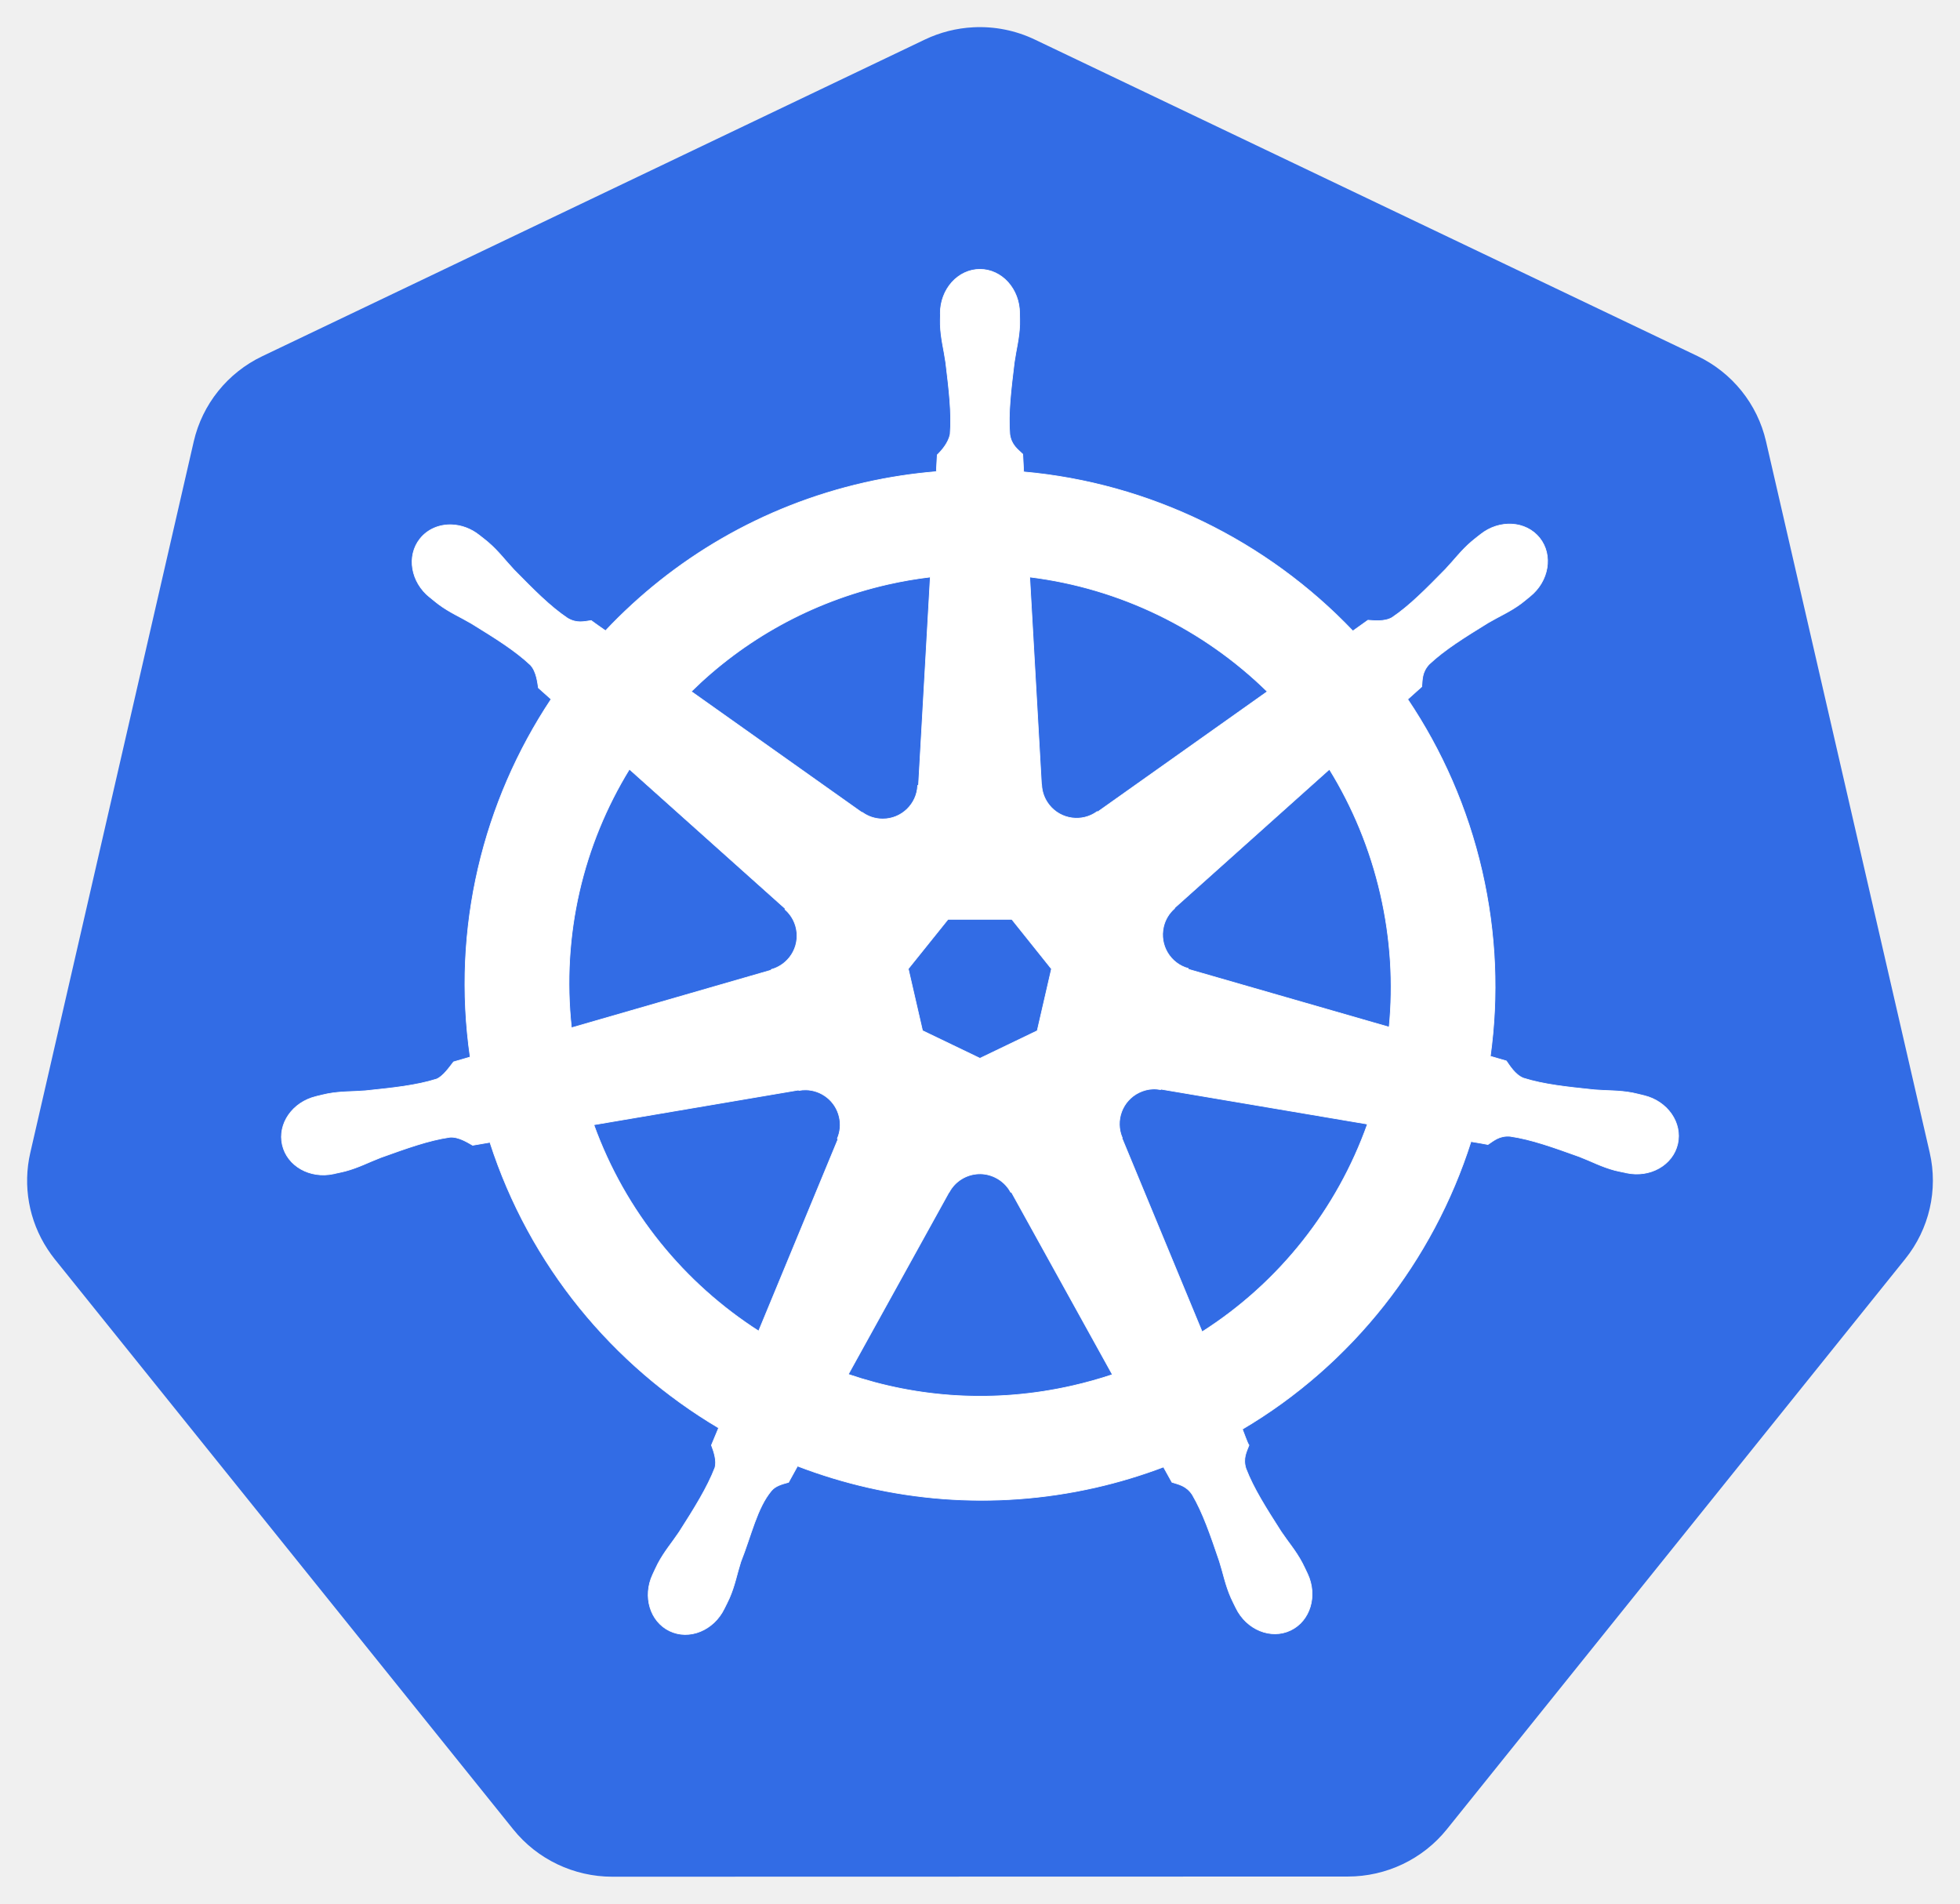
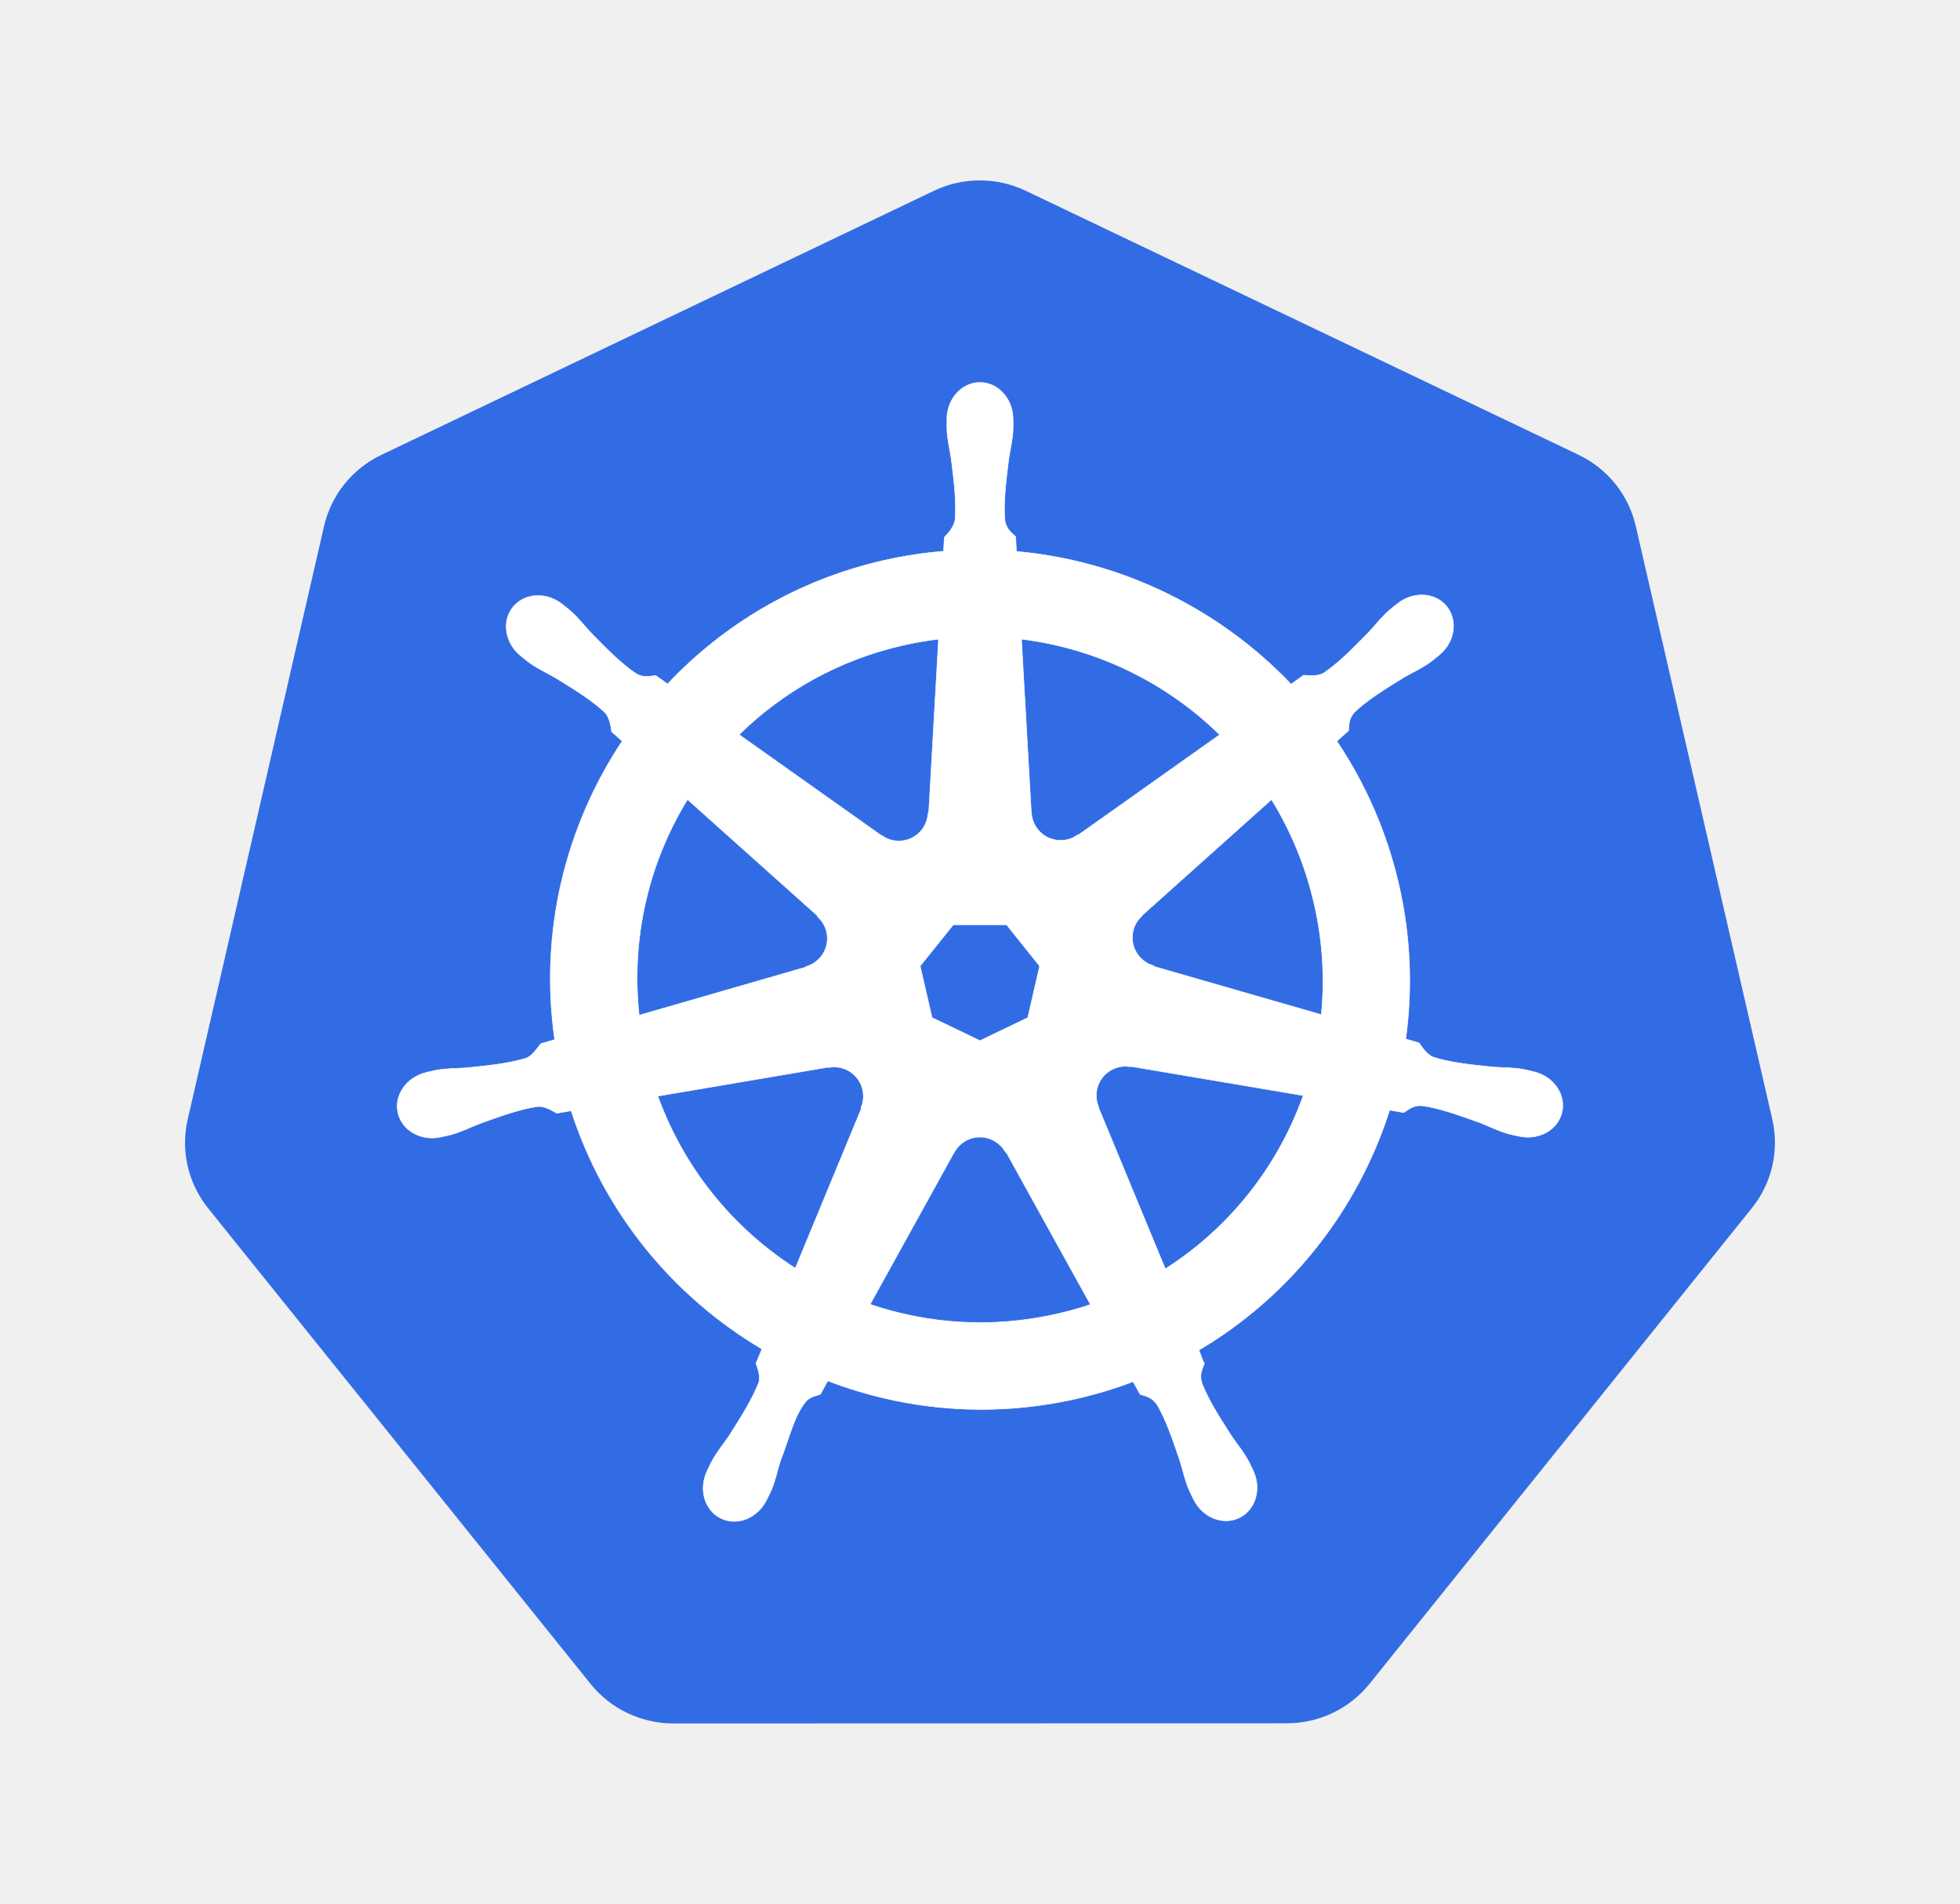
- <svg xmlns="http://www.w3.org/2000/svg" width="722.846" height="701.966" id="svg2" version="1.1">
-   <defs id="defs4" />
-   <g id="layer1" transform="translate(-6.326094,-174.7524)">
-     <g id="g3052">
-       <path style="fill:#326ce5;fill-opacity:1;stroke:#ffffff;stroke-width:0;stroke-miterlimit:4;stroke-opacity:1;stroke-dasharray:none" d="m 365.312,184.812 a 46.725,46.342 0 0 0 -17.906,4.531 l -244.344,116.75 a 46.725,46.342 0 0 0 -25.281,31.438 L 17.5,599.781 A 46.725,46.342 0 0 0 23.844,635.312 46.725,46.342 0 0 0 26.5,639 l 169.125,210.281 a 46.725,46.342 0 0 0 36.531,17.438 L 503.375,866.656 A 46.725,46.342 0 0 0 539.906,849.25 L 708.969,638.938 A 46.725,46.342 0 0 0 718,599.719 l -60.375,-262.25 a 46.725,46.342 0 0 0 -25.281,-31.438 l -244.375,-116.688 A 46.725,46.342 0 0 0 365.312,184.812 z" id="path3055" />
-       <path id="path3059" d="m 367.734,274.06 c -8.077,8.2e-4 -14.626,7.276 -14.625,16.25 1e-5,0.138 0.028,0.269 0.031,0.406 -0.012,1.219 -0.071,2.688 -0.031,3.75 0.193,5.176 1.321,9.137 2,13.906 1.23,10.207 2.261,18.667 1.625,26.531 -0.619,2.965 -2.803,5.677 -4.75,7.562 l -0.344,6.188 c -8.777,0.727 -17.612,2.059 -26.438,4.062 -37.975,8.622 -70.67,28.183 -95.562,54.594 -1.615,-1.102 -4.441,-3.129 -5.281,-3.75 -2.611,0.353 -5.25,1.158 -8.688,-0.844 -6.545,-4.406 -12.506,-10.487 -19.719,-17.812 -3.305,-3.504 -5.698,-6.841 -9.625,-10.219 -0.892,-0.767 -2.253,-1.805 -3.25,-2.594 -3.07,-2.448 -6.691,-3.724 -10.188,-3.844 -4.496,-0.154 -8.824,1.604 -11.656,5.156 -5.035,6.315 -3.423,15.968 3.594,21.562 0.071,0.057 0.147,0.101 0.219,0.156 0.964,0.782 2.145,1.783 3.031,2.438 4.167,3.077 7.973,4.651 12.125,7.094 8.747,5.402 15.998,9.881 21.75,15.281 2.246,2.394 2.639,6.613 2.938,8.438 l 4.688,4.188 c -25.093,37.764 -36.707,84.409 -29.844,131.938 l -6.125,1.781 c -1.614,2.085 -3.895,5.365 -6.281,6.344 -7.525,2.37 -15.994,3.241 -26.219,4.312 -4.8,0.399 -8.942,0.161 -14.031,1.125 -1.12,0.212 -2.681,0.619 -3.906,0.906 -0.043,0.009 -0.082,0.022 -0.125,0.031 -0.067,0.015 -0.155,0.048 -0.219,0.062 -8.62,2.083 -14.158,10.006 -12.375,17.812 1.783,7.808 10.203,12.557 18.875,10.688 0.063,-0.014 0.153,-0.017 0.219,-0.031 0.098,-0.022 0.184,-0.07 0.281,-0.094 1.209,-0.265 2.724,-0.561 3.781,-0.844 5.003,-1.34 8.627,-3.308 13.125,-5.031 9.677,-3.471 17.692,-6.37 25.5,-7.5 3.261,-0.255 6.697,2.012 8.406,2.969 l 6.375,-1.094 c 14.67,45.483 45.414,82.245 84.344,105.312 l -2.656,6.375 c 0.957,2.475 2.013,5.825 1.3,8.269 -2.839,7.361 -7.701,15.131 -13.238,23.793 -2.681,4.002 -5.425,7.108 -7.844,11.688 -0.579,1.096 -1.316,2.779 -1.875,3.938 -3.759,8.042 -1.002,17.305 6.219,20.781 7.266,3.498 16.284,-0.191 20.188,-8.25 0.006,-0.011 0.026,-0.02 0.031,-0.031 0.004,-0.009 -0.004,-0.022 0,-0.031 0.556,-1.143 1.344,-2.644 1.812,-3.719 2.072,-4.747 2.762,-8.815 4.219,-13.406 3.87,-9.72 5.996,-19.919 11.323,-26.274 1.459,-1.74 3.837,-2.409 6.302,-3.07 l 3.312,-6 c 33.938,13.027 71.927,16.522 109.875,7.906 8.657,-1.966 17.014,-4.509 25.094,-7.562 0.931,1.651 2.661,4.826 3.125,5.625 2.506,0.815 5.24,1.236 7.469,4.531 3.985,6.809 6.711,14.864 10.031,24.594 1.457,4.591 2.178,8.659 4.25,13.406 0.472,1.082 1.256,2.605 1.812,3.75 3.895,8.085 12.942,11.787 20.219,8.281 7.22,-3.478 9.98,-12.74 6.219,-20.781 -0.559,-1.158 -1.327,-2.842 -1.906,-3.938 -2.419,-4.58 -5.163,-7.654 -7.844,-11.656 -5.537,-8.662 -10.13,-15.858 -12.969,-23.219 -1.187,-3.797 0.2,-6.158 1.125,-8.625 -0.554,-0.635 -1.739,-4.22 -2.438,-5.906 40.457,-23.888 70.299,-62.021 84.312,-106.062 1.892,0.297 5.182,0.879 6.25,1.094 2.2,-1.451 4.222,-3.344 8.188,-3.031 7.808,1.129 15.823,4.03 25.5,7.5 4.498,1.723 8.122,3.723 13.125,5.062 1.057,0.283 2.572,0.547 3.781,0.812 0.097,0.024 0.183,0.071 0.281,0.094 0.065,0.015 0.156,0.017 0.219,0.031 8.672,1.867 17.094,-2.879 18.875,-10.688 1.781,-7.807 -3.754,-15.732 -12.375,-17.812 -1.254,-0.285 -3.032,-0.769 -4.25,-1 -5.089,-0.964 -9.231,-0.726 -14.031,-1.125 -10.225,-1.071 -18.694,-1.943 -26.219,-4.312 -3.068,-1.19 -5.251,-4.841 -6.313,-6.344 l -5.906,-1.719 c 3.062,-22.154 2.237,-45.211 -3.062,-68.281 -5.348,-23.285 -14.8,-44.581 -27.406,-63.344 1.515,-1.377 4.376,-3.911 5.188,-4.656 0.237,-2.624 0.033,-5.376 2.75,-8.281 5.751,-5.401 13.003,-9.879 21.75,-15.281 4.152,-2.443 7.99,-4.017 12.156,-7.094 0.942,-0.696 2.229,-1.798 3.219,-2.594 7.015,-5.596 8.631,-15.248 3.594,-21.562 -5.037,-6.314 -14.797,-6.909 -21.812,-1.312 -0.999,0.791 -2.354,1.823 -3.25,2.594 -3.926,3.378 -6.351,6.714 -9.656,10.219 -7.212,7.326 -13.174,13.438 -19.719,17.844 -2.836,1.651 -6.99,1.08 -8.875,0.969 l -5.562,3.969 c -31.719,-33.261 -74.905,-54.525 -121.406,-58.656 -0.13,-1.949 -0.3,-5.471 -0.344,-6.531 -1.904,-1.822 -4.203,-3.377 -4.781,-7.312 -0.636,-7.864 0.426,-16.325 1.656,-26.531 0.679,-4.769 1.807,-8.73 2,-13.906 0.044,-1.177 -0.026,-2.884 -0.031,-4.156 -9.6e-4,-8.974 -6.548,-16.251 -14.625,-16.25 z m -18.312,113.438 -4.344,76.719 -0.312,0.156 c -0.291,6.863 -5.94,12.344 -12.875,12.344 -2.841,0 -5.463,-0.912 -7.594,-2.469 l -0.125,0.062 -62.906,-44.594 c 19.334,-19.011 44.063,-33.06 72.562,-39.531 5.206,-1.182 10.41,-2.059 15.594,-2.688 z m 36.656,0 c 33.273,4.092 64.045,19.159 87.625,42.25 l -62.5,44.312 -0.219,-0.094 c -5.547,4.052 -13.363,3.046 -17.688,-2.375 -1.771,-2.221 -2.701,-4.832 -2.812,-7.469 l -0.062,-0.031 z m -147.625,70.875 57.438,51.375 -0.062,0.312 c 5.184,4.507 5.949,12.328 1.625,17.75 -1.771,2.221 -4.142,3.711 -6.688,4.406 l -0.062,0.25 -73.625,21.25 c -3.747,-34.265 4.329,-67.574 21.375,-95.344 z m 258.156,0.031 c 8.534,13.833 14.997,29.282 18.844,46.031 3.801,16.548 4.755,33.067 3.188,49.031 l -74,-21.312 -0.062,-0.312 c -6.627,-1.811 -10.699,-8.552 -9.156,-15.312 0.632,-2.77 2.102,-5.113 4.094,-6.844 l -0.031,-0.156 57.125,-51.125 z m -140.656,55.312 23.531,0 14.625,18.281 -5.25,22.812 -21.125,10.156 -21.188,-10.188 -5.25,-22.812 z m 75.438,62.562 c 1,-0.051 1.996,0.04 2.969,0.219 l 0.125,-0.156 76.156,12.875 c -11.146,31.313 -32.473,58.44 -60.969,76.594 l -29.562,-71.406 0.094,-0.125 c -2.716,-6.31 0.002,-13.71 6.25,-16.719 1.6,-0.77 3.271,-1.197 4.938,-1.281 z m -127.906,0.312 c 5.812,0.082 11.025,4.115 12.375,10.031 0.632,2.77 0.325,5.514 -0.719,7.938 l 0.219,0.281 -29.25,70.688 c -27.347,-17.549 -49.129,-43.824 -60.781,-76.062 l 75.5,-12.812 0.125,0.156 c 0.845,-0.155 1.701,-0.23 2.531,-0.219 z m 63.781,30.969 c 2.024,-0.074 4.079,0.341 6.031,1.281 2.56,1.233 4.537,3.173 5.781,5.5 l 0.281,0 37.219,67.25 c -4.83,1.619 -9.796,3.003 -14.875,4.156 -28.465,6.463 -56.839,4.505 -82.531,-4.25 l 37.125,-67.125 0.062,0 c 2.228,-4.164 6.452,-6.649 10.906,-6.812 z" style="font-size:medium;font-style:normal;font-variant:normal;font-weight:normal;font-stretch:normal;text-indent:0;text-align:start;text-decoration:none;line-height:normal;letter-spacing:normal;word-spacing:normal;text-transform:none;direction:ltr;block-progression:tb;writing-mode:lr-tb;text-anchor:start;baseline-shift:baseline;color:#000000;fill:#ffffff;fill-opacity:1;stroke:#ffffff;stroke-width:0.25;stroke-miterlimit:4;stroke-opacity:1;stroke-dasharray:none;marker:none;visibility:visible;display:inline;overflow:visible;enable-background:accumulate;font-family:Sans;-inkscape-font-specification:Sans" />
-     </g>
-   </g>
+ <svg xmlns="http://www.w3.org/2000/svg" width="722.846" height="701.966">
+   <path d="M359.39 66.564a38.98 38.661 0 0 0-14.938 3.78l-203.847 97.4a38.98 38.661 0 0 0-21.09 26.228l-50.29 218.785a38.98 38.661 0 0 0 5.292 29.642 38.98 38.661 0 0 0 2.216 3.077l141.094 175.428a38.98 38.661 0 0 0 30.476 14.548l226.268-.052a38.98 38.661 0 0 0 30.476-14.521L646.09 445.423a38.98 38.661 0 0 0 7.533-32.719L603.256 193.92a38.98 38.661 0 0 0-21.09-26.226l-203.874-97.35a38.98 38.661 0 0 0-18.902-3.779z" fill="#326ce5" />
+   <path overflow="visible" font-weight="400" style="line-height:normal;-inkscape-font-specification:Sans;text-indent:0;text-align:start;text-transform:none;marker:none" d="M361.41 141.02c-6.738 0-12.201 6.07-12.2 13.556 0 .116.023.226.025.34-.01 1.017-.059 2.242-.025 3.128.16 4.318 1.1 7.623 1.668 11.602 1.026 8.514 1.886 15.573 1.356 22.133-.517 2.474-2.339 4.737-3.963 6.31l-.287 5.162a158.79 158.79 0 0 0-22.056 3.388c-31.68 7.194-58.957 23.513-79.724 45.546a204.533 204.533 0 0 1-4.405-3.129c-2.18.295-4.38.967-7.248-.704-5.46-3.675-10.434-8.748-16.451-14.86-2.757-2.923-4.754-5.707-8.03-8.525-.743-.64-1.879-1.505-2.711-2.164-2.562-2.041-5.582-3.107-8.499-3.206-3.75-.128-7.361 1.338-9.724 4.301-4.201 5.269-2.857 13.322 2.997 17.989.06.047.123.084.183.13.804.652 1.79 1.488 2.529 2.034 3.476 2.567 6.651 3.88 10.115 5.918 7.297 4.507 13.347 8.243 18.145 12.748 1.874 1.998 2.202 5.517 2.451 7.04l3.91 3.493c-20.934 31.505-30.623 70.42-24.896 110.07l-5.11 1.487c-1.347 1.739-3.25 4.475-5.241 5.292-6.278 1.977-13.343 2.703-21.873 3.597-4.004.334-7.46.135-11.706.939-.934.177-2.236.516-3.259.756l-.104.027c-.056.012-.13.04-.183.051-7.19 1.738-11.81 8.348-10.324 14.86 1.488 6.515 8.512 10.476 15.747 8.917.053-.012.129-.015.183-.026.082-.019.153-.059.234-.079 1.01-.22 2.273-.467 3.155-.703 4.174-1.118 7.197-2.76 10.95-4.198 8.072-2.895 14.759-5.314 21.274-6.257 2.72-.213 5.587 1.679 7.013 2.477l5.318-.913c12.239 37.945 37.887 68.614 70.365 87.859l-2.217 5.318c.8 2.065 1.68 4.86 1.085 6.9-2.368 6.14-6.424 12.622-11.043 19.848-2.237 3.34-4.526 5.93-6.544 9.751-.483.915-1.098 2.32-1.565 3.285-3.135 6.71-.835 14.437 5.189 17.337 6.061 2.918 13.585-.16 16.841-6.882.005-.01.022-.017.026-.027.003-.008-.003-.018 0-.025.464-.954 1.121-2.207 1.512-3.103 1.729-3.96 2.305-7.354 3.52-11.185 3.229-8.109 5.002-16.617 9.446-21.919 1.217-1.452 3.2-2.01 5.258-2.561l2.763-5.006c28.313 10.868 60.006 13.785 91.664 6.597a158.318 158.318 0 0 0 20.935-6.31c.776 1.378 2.22 4.026 2.607 4.693 2.091.68 4.372 1.031 6.232 3.78 3.324 5.681 5.597 12.401 8.368 20.518 1.216 3.83 1.817 7.225 3.546 11.184.393.903 1.047 2.173 1.511 3.128 3.25 6.745 10.798 9.834 16.87 6.91 6.022-2.902 8.324-10.629 5.187-17.338-.467-.966-1.108-2.37-1.59-3.284-2.02-3.821-4.308-6.387-6.545-9.724-4.619-7.227-8.45-13.23-10.82-19.372-.99-3.167.168-5.137.94-7.195-.463-.53-1.451-3.52-2.034-4.927 33.752-19.93 58.647-51.742 70.339-88.484 1.579.249 4.323.734 5.214.913 1.835-1.21 3.522-2.79 6.83-2.529 6.515.942 13.201 3.362 21.274 6.257 3.753 1.437 6.775 3.106 10.95 4.223.882.236 2.146.456 3.154.678.081.02.153.06.235.078.055.012.13.014.182.027 7.235 1.556 14.261-2.403 15.747-8.917 1.485-6.513-3.132-13.125-10.324-14.86-1.046-.239-2.53-.642-3.545-.834-4.247-.804-7.702-.607-11.706-.939-8.53-.894-15.596-1.62-21.873-3.598-2.56-.993-4.381-4.039-5.267-5.292l-4.927-1.434c2.554-18.483 1.866-37.718-2.555-56.965-4.462-19.425-12.347-37.191-22.864-52.844 1.264-1.15 3.651-3.263 4.328-3.885.197-2.19.027-4.485 2.294-6.909 4.798-4.505 10.848-8.242 18.145-12.748 3.464-2.038 6.666-3.352 10.141-5.919.786-.58 1.86-1.5 2.686-2.164 5.852-4.668 7.2-12.72 2.998-17.988-4.202-5.267-12.344-5.765-18.197-1.095-.833.66-1.964 1.52-2.712 2.164-3.275 2.818-5.298 5.601-8.055 8.525-6.018 6.112-10.991 11.21-16.451 14.887-2.366 1.376-5.832.9-7.404.807l-4.64 3.311c-26.463-27.747-62.49-45.488-101.285-48.934a300.51 300.51 0 0 1-.287-5.45c-1.588-1.519-3.507-2.816-3.988-6.1-.532-6.56.355-13.619 1.381-22.133.567-3.979 1.508-7.283 1.669-11.602.036-.982-.023-2.406-.026-3.468-.001-7.486-5.463-13.556-12.201-13.556zm-15.277 94.637l-3.624 64.002-.26.131c-.244 5.726-4.956 10.298-10.741 10.298-2.37 0-4.558-.761-6.336-2.06l-.104.052-52.48-37.203c16.129-15.859 36.76-27.58 60.535-32.978a128.58 128.58 0 0 1 13.01-2.242zm30.58 0c27.76 3.413 53.43 15.983 73.103 35.247l-52.142 36.968-.181-.078c-4.629 3.38-11.15 2.541-14.757-1.981a10.684 10.684 0 0 1-2.346-6.232l-.052-.025zm-123.157 59.128l47.918 42.86-.052.26c4.325 3.76 4.963 10.285 1.355 14.808a10.755 10.755 0 0 1-5.578 3.676l-.053.209-61.422 17.728a125.664 125.664 0 0 1 17.832-79.541zm215.37.025c7.12 11.54 12.51 24.43 15.72 38.403 3.171 13.805 3.967 27.586 2.66 40.904l-61.736-17.78-.052-.26c-5.528-1.51-8.926-7.134-7.639-12.775a10.667 10.667 0 0 1 3.416-5.71l-.026-.13 47.657-42.651zm-117.344 46.145h19.631l12.201 15.252-4.38 19.031-17.623 8.473-17.677-8.498-4.38-19.032zm62.934 52.194c.835-.042 1.665.034 2.477.183l.105-.131 63.534 10.741c-9.299 26.124-27.091 48.754-50.864 63.9l-24.663-59.572.078-.104c-2.265-5.264.001-11.438 5.214-13.948a10.734 10.734 0 0 1 4.12-1.069zm-106.706.26a10.762 10.762 0 0 1 10.323 8.37c.528 2.31.27 4.599-.6 6.621l.183.235-24.402 58.972c-22.815-14.64-40.987-36.56-50.708-63.456l62.987-10.689.104.13c.705-.13 1.42-.192 2.113-.183zm53.209 25.838a10.649 10.649 0 0 1 5.032 1.067c2.136 1.029 3.785 2.648 4.823 4.589h.235l31.05 56.104a128.69 128.69 0 0 1-12.41 3.468c-23.746 5.392-47.418 3.757-68.852-3.546l30.971-56h.053a10.77 10.77 0 0 1 9.099-5.683z" color="#000" font-family="Sans" fill="#fff" stroke="#fff" stroke-width=".209" />
</svg>
